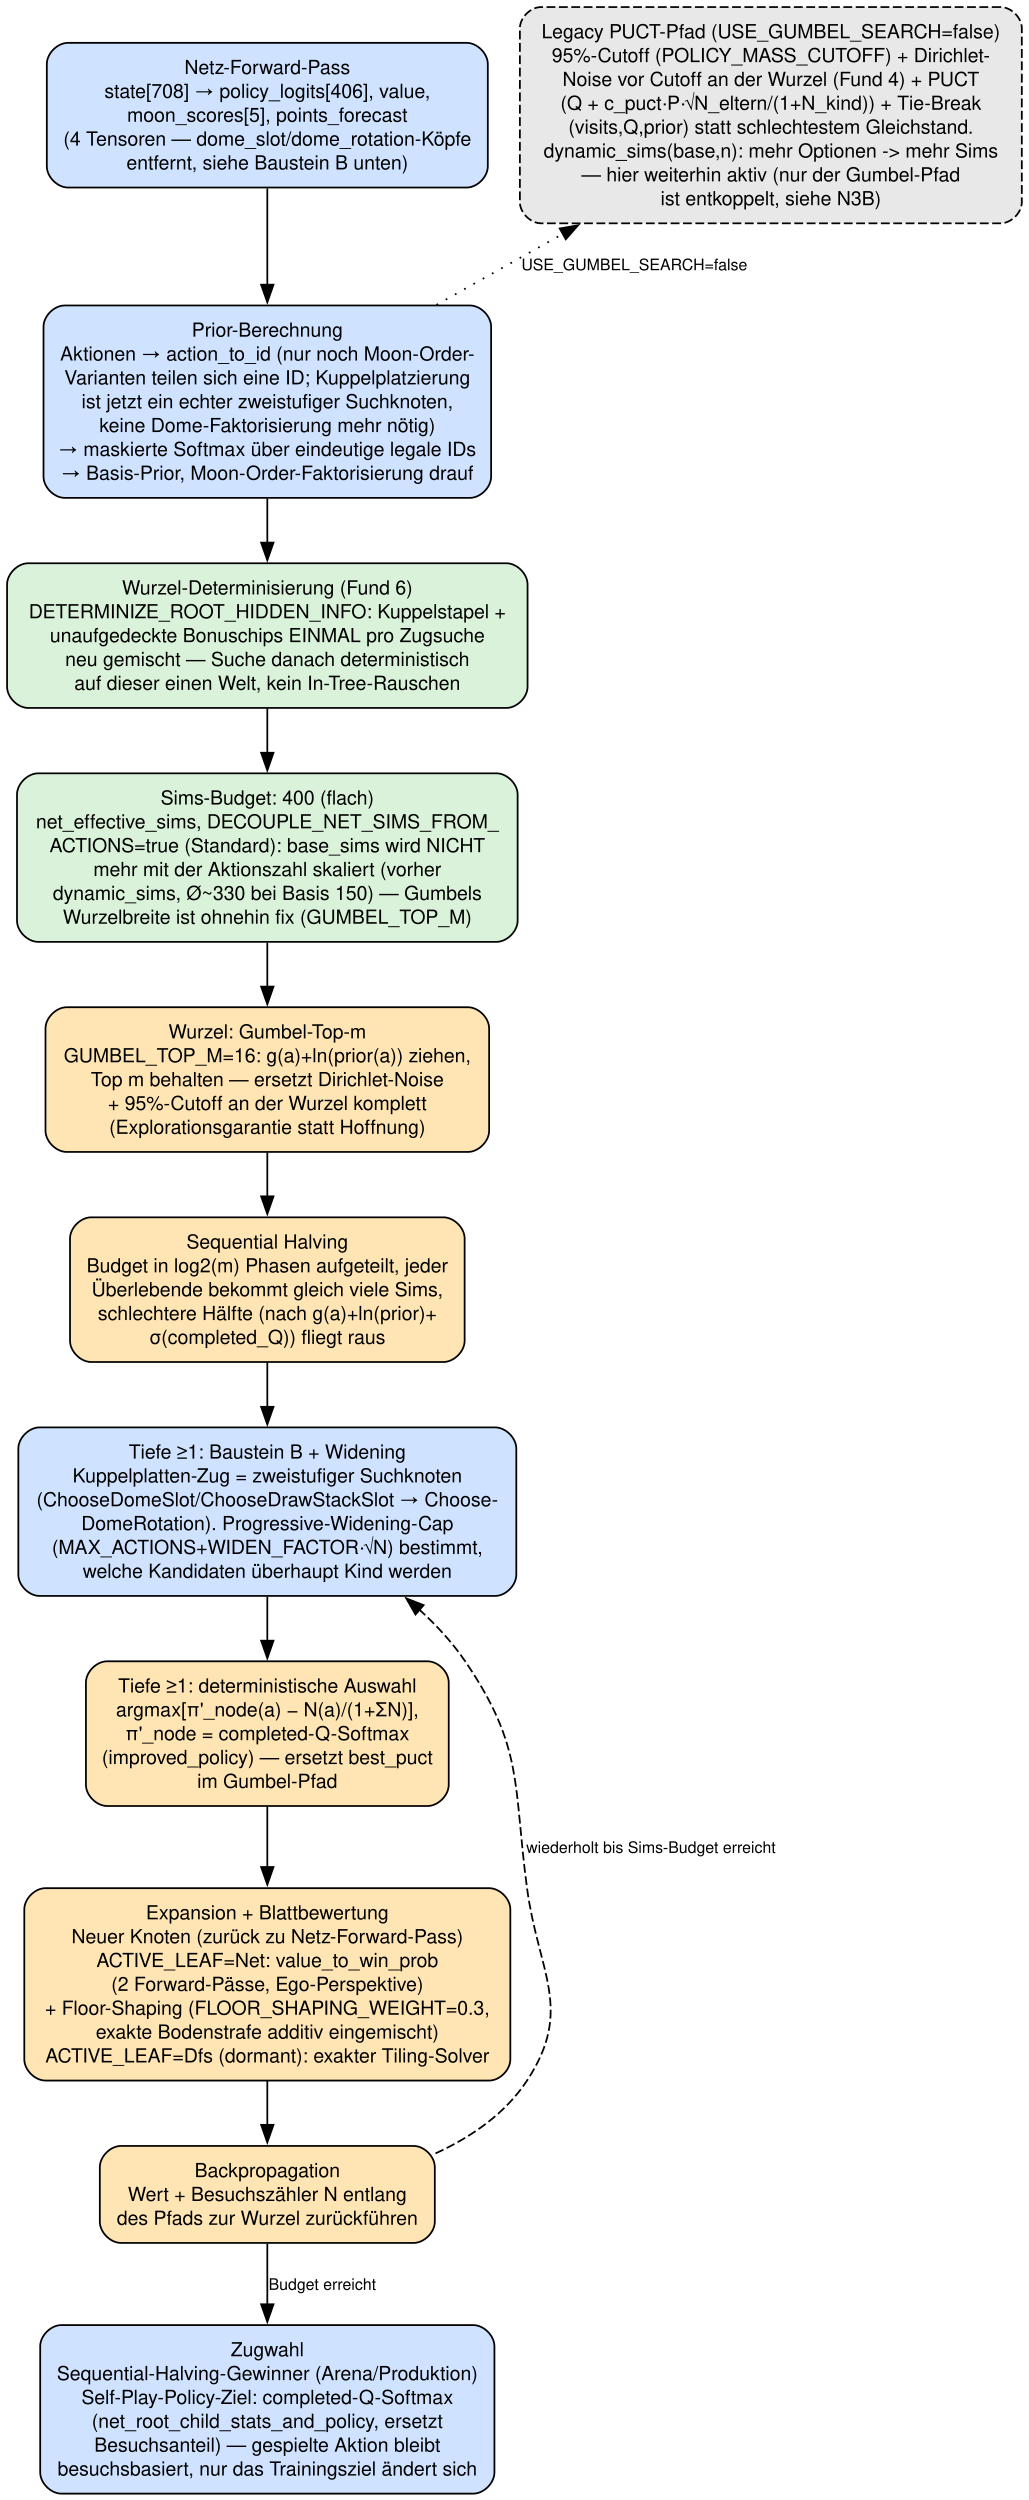
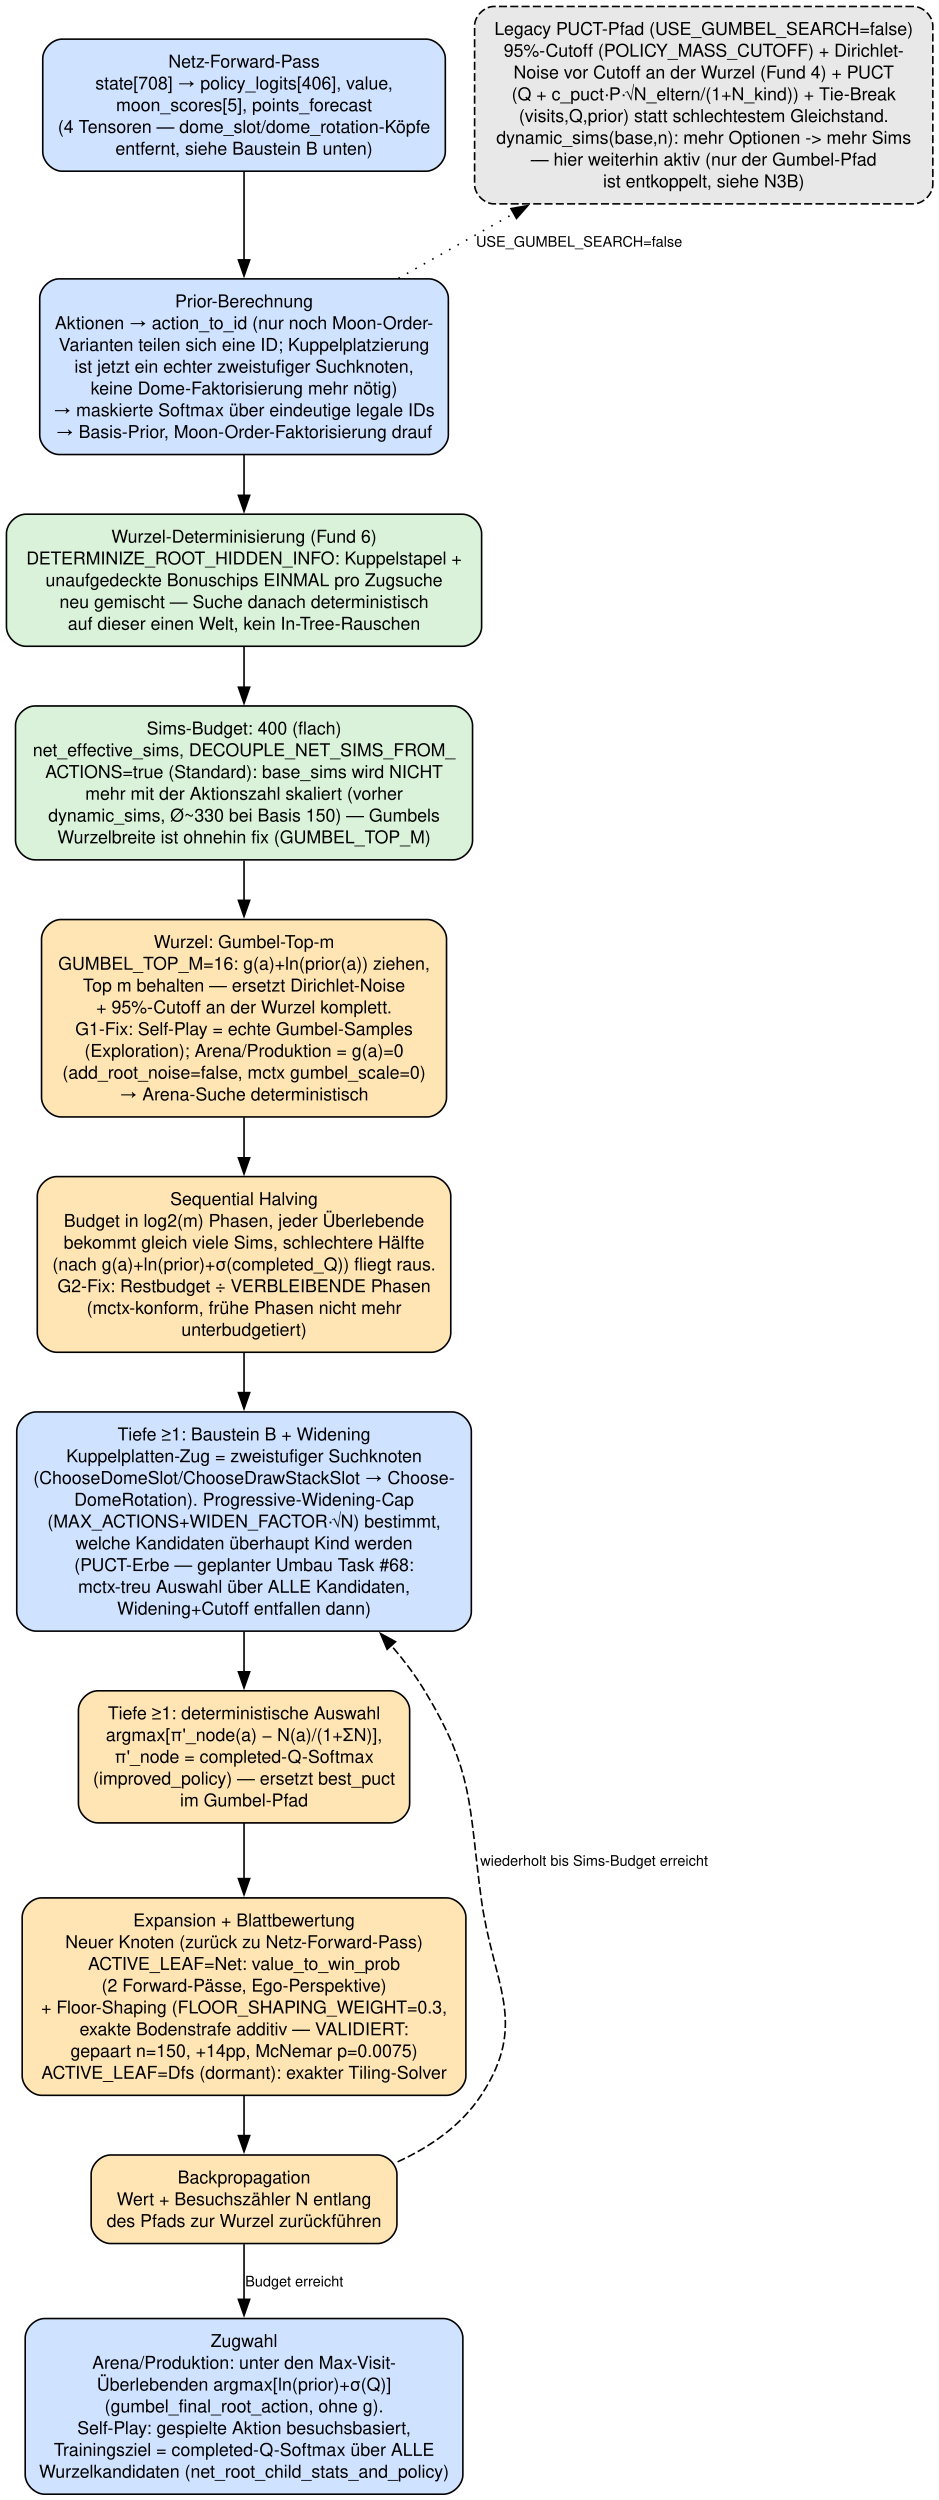
- <svg xmlns="http://www.w3.org/2000/svg" width="582pt" height="1415pt" viewBox="0.00 0.00 582.00 1415.00">
-   <g id="graph0" class="graph" transform="scale(1 1) rotate(0) translate(4 1411.4)">
-     <polygon fill="white" stroke="none" points="-4,4 -4,-1411.4 578.35,-1411.4 578.35,4 -4,4" />
+ <svg xmlns="http://www.w3.org/2000/svg" width="582pt" height="1550pt" viewBox="0.00 0.00 582.00 1550.00">
+   <g id="graph0" class="graph" transform="scale(1 1) rotate(0) translate(4 1546.4)">
+     <polygon fill="white" stroke="none" points="-4,4 -4,-1546.4 578.35,-1546.4 578.35,4 -4,4" />
    <g id="node1" class="node">
-       <path fill="#cfe2ff" stroke="black" d="M260.1,-1387.15C260.1,-1387.15 34.5,-1387.15 34.5,-1387.15 28.5,-1387.15 22.5,-1381.15 22.5,-1375.15 22.5,-1375.15 22.5,-1317.25 22.5,-1317.25 22.5,-1311.25 28.5,-1305.25 34.5,-1305.25 34.5,-1305.25 260.1,-1305.25 260.1,-1305.25 266.1,-1305.25 272.1,-1311.25 272.1,-1317.25 272.1,-1317.25 272.1,-1375.15 272.1,-1375.15 272.1,-1381.15 266.1,-1387.15 260.1,-1387.15" />
-       <text xml:space="preserve" text-anchor="middle" x="147.3" y="-1369.5" font-family="Helvetica,sans-Serif" font-size="11.00">Netz-Forward-Pass</text>
-       <text xml:space="preserve" text-anchor="middle" x="147.3" y="-1356" font-family="Helvetica,sans-Serif" font-size="11.00">state[708] → policy_logits[406], value,</text>
-       <text xml:space="preserve" text-anchor="middle" x="147.3" y="-1342.5" font-family="Helvetica,sans-Serif" font-size="11.00">moon_scores[5], points_forecast</text>
-       <text xml:space="preserve" text-anchor="middle" x="147.3" y="-1329" font-family="Helvetica,sans-Serif" font-size="11.00">(4 Tensoren — dome_slot/dome_rotation-Köpfe</text>
-       <text xml:space="preserve" text-anchor="middle" x="147.3" y="-1315.5" font-family="Helvetica,sans-Serif" font-size="11.00">entfernt, siehe Baustein B unten)</text>
+       <path fill="#cfe2ff" stroke="black" d="M260.1,-1522.15C260.1,-1522.15 34.5,-1522.15 34.5,-1522.15 28.5,-1522.15 22.5,-1516.15 22.5,-1510.15 22.5,-1510.15 22.5,-1452.25 22.5,-1452.25 22.5,-1446.25 28.5,-1440.25 34.5,-1440.25 34.5,-1440.25 260.1,-1440.25 260.1,-1440.25 266.1,-1440.25 272.1,-1446.25 272.1,-1452.25 272.1,-1452.25 272.1,-1510.15 272.1,-1510.15 272.1,-1516.15 266.1,-1522.15 260.1,-1522.15" />
+       <text xml:space="preserve" text-anchor="middle" x="147.3" y="-1504.5" font-family="Helvetica,sans-Serif" font-size="11.00">Netz-Forward-Pass</text>
+       <text xml:space="preserve" text-anchor="middle" x="147.3" y="-1491" font-family="Helvetica,sans-Serif" font-size="11.00">state[708] → policy_logits[406], value,</text>
+       <text xml:space="preserve" text-anchor="middle" x="147.3" y="-1477.5" font-family="Helvetica,sans-Serif" font-size="11.00">moon_scores[5], points_forecast</text>
+       <text xml:space="preserve" text-anchor="middle" x="147.3" y="-1464" font-family="Helvetica,sans-Serif" font-size="11.00">(4 Tensoren — dome_slot/dome_rotation-Köpfe</text>
+       <text xml:space="preserve" text-anchor="middle" x="147.3" y="-1450.5" font-family="Helvetica,sans-Serif" font-size="11.00">entfernt, siehe Baustein B unten)</text>
    </g>
    <g id="node2" class="node">
-       <path fill="#cfe2ff" stroke="black" d="M261.98,-1238.5C261.98,-1238.5 32.62,-1238.5 32.62,-1238.5 26.62,-1238.5 20.63,-1232.5 20.63,-1226.5 20.63,-1226.5 20.63,-1141.6 20.63,-1141.6 20.63,-1135.6 26.63,-1129.6 32.63,-1129.6 32.63,-1129.6 261.98,-1129.6 261.98,-1129.6 267.98,-1129.6 273.98,-1135.6 273.98,-1141.6 273.98,-1141.6 273.98,-1226.5 273.98,-1226.5 273.98,-1232.5 267.98,-1238.5 261.98,-1238.5" />
-       <text xml:space="preserve" text-anchor="middle" x="147.3" y="-1220.85" font-family="Helvetica,sans-Serif" font-size="11.00">Prior-Berechnung</text>
-       <text xml:space="preserve" text-anchor="middle" x="147.3" y="-1207.35" font-family="Helvetica,sans-Serif" font-size="11.00">Aktionen → action_to_id (nur noch Moon-Order-</text>
-       <text xml:space="preserve" text-anchor="middle" x="147.3" y="-1193.85" font-family="Helvetica,sans-Serif" font-size="11.00">Varianten teilen sich eine ID; Kuppelplatzierung</text>
-       <text xml:space="preserve" text-anchor="middle" x="147.3" y="-1180.35" font-family="Helvetica,sans-Serif" font-size="11.00">ist jetzt ein echter zweistufiger Suchknoten,</text>
-       <text xml:space="preserve" text-anchor="middle" x="147.3" y="-1166.85" font-family="Helvetica,sans-Serif" font-size="11.00">keine Dome-Faktorisierung mehr nötig)</text>
-       <text xml:space="preserve" text-anchor="middle" x="147.3" y="-1153.35" font-family="Helvetica,sans-Serif" font-size="11.00">→ maskierte Softmax über eindeutige legale IDs</text>
-       <text xml:space="preserve" text-anchor="middle" x="147.3" y="-1139.85" font-family="Helvetica,sans-Serif" font-size="11.00">→ Basis-Prior, Moon-Order-Faktorisierung drauf</text>
+       <path fill="#cfe2ff" stroke="black" d="M261.98,-1373.5C261.98,-1373.5 32.62,-1373.5 32.62,-1373.5 26.62,-1373.5 20.63,-1367.5 20.63,-1361.5 20.63,-1361.5 20.63,-1276.6 20.63,-1276.6 20.63,-1270.6 26.63,-1264.6 32.63,-1264.6 32.63,-1264.6 261.98,-1264.6 261.98,-1264.6 267.98,-1264.6 273.98,-1270.6 273.98,-1276.6 273.98,-1276.6 273.98,-1361.5 273.98,-1361.5 273.98,-1367.5 267.98,-1373.5 261.98,-1373.5" />
+       <text xml:space="preserve" text-anchor="middle" x="147.3" y="-1355.85" font-family="Helvetica,sans-Serif" font-size="11.00">Prior-Berechnung</text>
+       <text xml:space="preserve" text-anchor="middle" x="147.3" y="-1342.35" font-family="Helvetica,sans-Serif" font-size="11.00">Aktionen → action_to_id (nur noch Moon-Order-</text>
+       <text xml:space="preserve" text-anchor="middle" x="147.3" y="-1328.85" font-family="Helvetica,sans-Serif" font-size="11.00">Varianten teilen sich eine ID; Kuppelplatzierung</text>
+       <text xml:space="preserve" text-anchor="middle" x="147.3" y="-1315.35" font-family="Helvetica,sans-Serif" font-size="11.00">ist jetzt ein echter zweistufiger Suchknoten,</text>
+       <text xml:space="preserve" text-anchor="middle" x="147.3" y="-1301.85" font-family="Helvetica,sans-Serif" font-size="11.00">keine Dome-Faktorisierung mehr nötig)</text>
+       <text xml:space="preserve" text-anchor="middle" x="147.3" y="-1288.35" font-family="Helvetica,sans-Serif" font-size="11.00">→ maskierte Softmax über eindeutige legale IDs</text>
+       <text xml:space="preserve" text-anchor="middle" x="147.3" y="-1274.85" font-family="Helvetica,sans-Serif" font-size="11.00">→ Basis-Prior, Moon-Order-Faktorisierung drauf</text>
    </g>
    <g id="edge1" class="edge">
-       <path fill="none" stroke="black" d="M147.3,-1304.79C147.3,-1288.21 147.3,-1268.6 147.3,-1250.11" />
-       <polygon fill="black" stroke="black" points="150.8,-1250.28 147.3,-1240.28 143.8,-1250.28 150.8,-1250.28" />
+       <path fill="none" stroke="black" d="M147.3,-1439.79C147.3,-1423.21 147.3,-1403.6 147.3,-1385.11" />
+       <polygon fill="black" stroke="black" points="150.8,-1385.28 147.3,-1375.28 143.8,-1385.28 150.8,-1385.28" />
    </g>
    <g id="node3" class="node">
-       <path fill="#d9f2d9" stroke="black" d="M282.6,-1092.6C282.6,-1092.6 12,-1092.6 12,-1092.6 6,-1092.6 0,-1086.6 0,-1080.6 0,-1080.6 0,-1022.7 0,-1022.7 0,-1016.7 6,-1010.7 12,-1010.7 12,-1010.7 282.6,-1010.7 282.6,-1010.7 288.6,-1010.7 294.6,-1016.7 294.6,-1022.7 294.6,-1022.7 294.6,-1080.6 294.6,-1080.6 294.6,-1086.6 288.6,-1092.6 282.6,-1092.6" />
-       <text xml:space="preserve" text-anchor="middle" x="147.3" y="-1074.95" font-family="Helvetica,sans-Serif" font-size="11.00">Wurzel-Determinisierung (Fund 6)</text>
-       <text xml:space="preserve" text-anchor="middle" x="147.3" y="-1061.45" font-family="Helvetica,sans-Serif" font-size="11.00">DETERMINIZE_ROOT_HIDDEN_INFO: Kuppelstapel +</text>
-       <text xml:space="preserve" text-anchor="middle" x="147.3" y="-1047.95" font-family="Helvetica,sans-Serif" font-size="11.00">unaufgedeckte Bonuschips EINMAL pro Zugsuche</text>
-       <text xml:space="preserve" text-anchor="middle" x="147.3" y="-1034.45" font-family="Helvetica,sans-Serif" font-size="11.00">neu gemischt — Suche danach deterministisch</text>
-       <text xml:space="preserve" text-anchor="middle" x="147.3" y="-1020.95" font-family="Helvetica,sans-Serif" font-size="11.00">auf dieser einen Welt, kein In-Tree-Rauschen</text>
+       <path fill="#d9f2d9" stroke="black" d="M282.6,-1227.6C282.6,-1227.6 12,-1227.6 12,-1227.6 6,-1227.6 0,-1221.6 0,-1215.6 0,-1215.6 0,-1157.7 0,-1157.7 0,-1151.7 6,-1145.7 12,-1145.7 12,-1145.7 282.6,-1145.7 282.6,-1145.7 288.6,-1145.7 294.6,-1151.7 294.6,-1157.7 294.6,-1157.7 294.6,-1215.6 294.6,-1215.6 294.6,-1221.6 288.6,-1227.6 282.6,-1227.6" />
+       <text xml:space="preserve" text-anchor="middle" x="147.3" y="-1209.95" font-family="Helvetica,sans-Serif" font-size="11.00">Wurzel-Determinisierung (Fund 6)</text>
+       <text xml:space="preserve" text-anchor="middle" x="147.3" y="-1196.45" font-family="Helvetica,sans-Serif" font-size="11.00">DETERMINIZE_ROOT_HIDDEN_INFO: Kuppelstapel +</text>
+       <text xml:space="preserve" text-anchor="middle" x="147.3" y="-1182.95" font-family="Helvetica,sans-Serif" font-size="11.00">unaufgedeckte Bonuschips EINMAL pro Zugsuche</text>
+       <text xml:space="preserve" text-anchor="middle" x="147.3" y="-1169.45" font-family="Helvetica,sans-Serif" font-size="11.00">neu gemischt — Suche danach deterministisch</text>
+       <text xml:space="preserve" text-anchor="middle" x="147.3" y="-1155.95" font-family="Helvetica,sans-Serif" font-size="11.00">auf dieser einen Welt, kein In-Tree-Rauschen</text>
    </g>
    <g id="edge2" class="edge">
-       <path fill="none" stroke="black" d="M147.3,-1129.26C147.3,-1120.96 147.3,-1112.41 147.3,-1104.16" />
-       <polygon fill="black" stroke="black" points="150.8,-1104.28 147.3,-1094.28 143.8,-1104.28 150.8,-1104.28" />
+       <path fill="none" stroke="black" d="M147.3,-1264.26C147.3,-1255.96 147.3,-1247.41 147.3,-1239.16" />
+       <polygon fill="black" stroke="black" points="150.8,-1239.28 147.3,-1229.28 143.8,-1239.28 150.8,-1239.28" />
    </g>
    <g id="node12" class="node">
-       <path fill="#e8e8e8" stroke="black" stroke-dasharray="5,2" d="M562.35,-1407.4C562.35,-1407.4 302.25,-1407.4 302.25,-1407.4 296.25,-1407.4 290.25,-1401.4 290.25,-1395.4 290.25,-1395.4 290.25,-1297 290.25,-1297 290.25,-1291 296.25,-1285 302.25,-1285 302.25,-1285 562.35,-1285 562.35,-1285 568.35,-1285 574.35,-1291 574.35,-1297 574.35,-1297 574.35,-1395.4 574.35,-1395.4 574.35,-1401.4 568.35,-1407.4 562.35,-1407.4" />
-       <text xml:space="preserve" text-anchor="middle" x="432.3" y="-1389.75" font-family="Helvetica,sans-Serif" font-size="11.00">Legacy PUCT-Pfad (USE_GUMBEL_SEARCH=false)</text>
-       <text xml:space="preserve" text-anchor="middle" x="432.3" y="-1376.25" font-family="Helvetica,sans-Serif" font-size="11.00">95%-Cutoff (POLICY_MASS_CUTOFF) + Dirichlet-</text>
-       <text xml:space="preserve" text-anchor="middle" x="432.3" y="-1362.75" font-family="Helvetica,sans-Serif" font-size="11.00">Noise vor Cutoff an der Wurzel (Fund 4) + PUCT</text>
-       <text xml:space="preserve" text-anchor="middle" x="432.3" y="-1349.25" font-family="Helvetica,sans-Serif" font-size="11.00">(Q + c_puct·P·√N_eltern/(1+N_kind)) + Tie-Break</text>
-       <text xml:space="preserve" text-anchor="middle" x="432.3" y="-1335.75" font-family="Helvetica,sans-Serif" font-size="11.00">(visits,Q,prior) statt schlechtestem Gleichstand.</text>
-       <text xml:space="preserve" text-anchor="middle" x="432.3" y="-1322.25" font-family="Helvetica,sans-Serif" font-size="11.00">dynamic_sims(base,n): mehr Optionen -&gt; mehr Sims</text>
-       <text xml:space="preserve" text-anchor="middle" x="432.3" y="-1308.75" font-family="Helvetica,sans-Serif" font-size="11.00">— hier weiterhin aktiv (nur der Gumbel-Pfad</text>
-       <text xml:space="preserve" text-anchor="middle" x="432.3" y="-1295.25" font-family="Helvetica,sans-Serif" font-size="11.00">ist entkoppelt, siehe N3B)</text>
+       <path fill="#e8e8e8" stroke="black" stroke-dasharray="5,2" d="M562.35,-1542.4C562.35,-1542.4 302.25,-1542.4 302.25,-1542.4 296.25,-1542.4 290.25,-1536.4 290.25,-1530.4 290.25,-1530.4 290.25,-1432 290.25,-1432 290.25,-1426 296.25,-1420 302.25,-1420 302.25,-1420 562.35,-1420 562.35,-1420 568.35,-1420 574.35,-1426 574.35,-1432 574.35,-1432 574.35,-1530.4 574.35,-1530.4 574.35,-1536.4 568.35,-1542.4 562.35,-1542.4" />
+       <text xml:space="preserve" text-anchor="middle" x="432.3" y="-1524.75" font-family="Helvetica,sans-Serif" font-size="11.00">Legacy PUCT-Pfad (USE_GUMBEL_SEARCH=false)</text>
+       <text xml:space="preserve" text-anchor="middle" x="432.3" y="-1511.25" font-family="Helvetica,sans-Serif" font-size="11.00">95%-Cutoff (POLICY_MASS_CUTOFF) + Dirichlet-</text>
+       <text xml:space="preserve" text-anchor="middle" x="432.3" y="-1497.75" font-family="Helvetica,sans-Serif" font-size="11.00">Noise vor Cutoff an der Wurzel (Fund 4) + PUCT</text>
+       <text xml:space="preserve" text-anchor="middle" x="432.3" y="-1484.25" font-family="Helvetica,sans-Serif" font-size="11.00">(Q + c_puct·P·√N_eltern/(1+N_kind)) + Tie-Break</text>
+       <text xml:space="preserve" text-anchor="middle" x="432.3" y="-1470.75" font-family="Helvetica,sans-Serif" font-size="11.00">(visits,Q,prior) statt schlechtestem Gleichstand.</text>
+       <text xml:space="preserve" text-anchor="middle" x="432.3" y="-1457.25" font-family="Helvetica,sans-Serif" font-size="11.00">dynamic_sims(base,n): mehr Optionen -&gt; mehr Sims</text>
+       <text xml:space="preserve" text-anchor="middle" x="432.3" y="-1443.75" font-family="Helvetica,sans-Serif" font-size="11.00">— hier weiterhin aktiv (nur der Gumbel-Pfad</text>
+       <text xml:space="preserve" text-anchor="middle" x="432.3" y="-1430.25" font-family="Helvetica,sans-Serif" font-size="11.00">ist entkoppelt, siehe N3B)</text>
    </g>
    <g id="edge12" class="edge">
-       <path fill="none" stroke="black" stroke-dasharray="1,5" d="M243.04,-1238.85C266.04,-1251.78 290.88,-1265.73 314.75,-1279.14" />
-       <polygon fill="black" stroke="black" points="312.8,-1282.07 323.23,-1283.91 316.23,-1275.96 312.8,-1282.07" />
-       <text xml:space="preserve" text-anchor="middle" x="355.05" y="-1258.45" font-family="Helvetica,sans-Serif" font-size="9.00">USE_GUMBEL_SEARCH=false</text>
+       <path fill="none" stroke="black" stroke-dasharray="1,5" d="M243.04,-1373.85C266.04,-1386.78 290.88,-1400.73 314.75,-1414.14" />
+       <polygon fill="black" stroke="black" points="312.8,-1417.07 323.23,-1418.91 316.23,-1410.96 312.8,-1417.07" />
+       <text xml:space="preserve" text-anchor="middle" x="355.05" y="-1393.45" font-family="Helvetica,sans-Serif" font-size="9.00">USE_GUMBEL_SEARCH=false</text>
    </g>
    <g id="node4" class="node">
-       <path fill="#d9f2d9" stroke="black" d="M276.98,-973.7C276.98,-973.7 17.62,-973.7 17.62,-973.7 11.62,-973.7 5.62,-967.7 5.62,-961.7 5.62,-961.7 5.62,-890.3 5.62,-890.3 5.62,-884.3 11.62,-878.3 17.62,-878.3 17.62,-878.3 276.98,-878.3 276.98,-878.3 282.98,-878.3 288.98,-884.3 288.98,-890.3 288.98,-890.3 288.98,-961.7 288.98,-961.7 288.98,-967.7 282.98,-973.7 276.98,-973.7" />
-       <text xml:space="preserve" text-anchor="middle" x="147.3" y="-956.05" font-family="Helvetica,sans-Serif" font-size="11.00">Sims-Budget: 400 (flach)</text>
-       <text xml:space="preserve" text-anchor="middle" x="147.3" y="-942.55" font-family="Helvetica,sans-Serif" font-size="11.00">net_effective_sims, DECOUPLE_NET_SIMS_FROM_</text>
-       <text xml:space="preserve" text-anchor="middle" x="147.3" y="-929.05" font-family="Helvetica,sans-Serif" font-size="11.00">ACTIONS=true (Standard): base_sims wird NICHT</text>
-       <text xml:space="preserve" text-anchor="middle" x="147.3" y="-915.55" font-family="Helvetica,sans-Serif" font-size="11.00">mehr mit der Aktionszahl skaliert (vorher</text>
-       <text xml:space="preserve" text-anchor="middle" x="147.3" y="-902.05" font-family="Helvetica,sans-Serif" font-size="11.00">dynamic_sims, Ø~330 bei Basis 150) — Gumbels</text>
-       <text xml:space="preserve" text-anchor="middle" x="147.3" y="-888.55" font-family="Helvetica,sans-Serif" font-size="11.00">Wurzelbreite ist ohnehin fix (GUMBEL_TOP_M)</text>
+       <path fill="#d9f2d9" stroke="black" d="M276.98,-1108.7C276.98,-1108.7 17.62,-1108.7 17.62,-1108.7 11.62,-1108.7 5.62,-1102.7 5.62,-1096.7 5.62,-1096.7 5.62,-1025.3 5.62,-1025.3 5.62,-1019.3 11.62,-1013.3 17.62,-1013.3 17.62,-1013.3 276.98,-1013.3 276.98,-1013.3 282.98,-1013.3 288.98,-1019.3 288.98,-1025.3 288.98,-1025.3 288.98,-1096.7 288.98,-1096.7 288.98,-1102.7 282.98,-1108.7 276.98,-1108.7" />
+       <text xml:space="preserve" text-anchor="middle" x="147.3" y="-1091.05" font-family="Helvetica,sans-Serif" font-size="11.00">Sims-Budget: 400 (flach)</text>
+       <text xml:space="preserve" text-anchor="middle" x="147.3" y="-1077.55" font-family="Helvetica,sans-Serif" font-size="11.00">net_effective_sims, DECOUPLE_NET_SIMS_FROM_</text>
+       <text xml:space="preserve" text-anchor="middle" x="147.3" y="-1064.05" font-family="Helvetica,sans-Serif" font-size="11.00">ACTIONS=true (Standard): base_sims wird NICHT</text>
+       <text xml:space="preserve" text-anchor="middle" x="147.3" y="-1050.55" font-family="Helvetica,sans-Serif" font-size="11.00">mehr mit der Aktionszahl skaliert (vorher</text>
+       <text xml:space="preserve" text-anchor="middle" x="147.3" y="-1037.05" font-family="Helvetica,sans-Serif" font-size="11.00">dynamic_sims, Ø~330 bei Basis 150) — Gumbels</text>
+       <text xml:space="preserve" text-anchor="middle" x="147.3" y="-1023.55" font-family="Helvetica,sans-Serif" font-size="11.00">Wurzelbreite ist ohnehin fix (GUMBEL_TOP_M)</text>
    </g>
    <g id="edge3" class="edge">
-       <path fill="none" stroke="black" d="M147.3,-1010.5C147.3,-1002.46 147.3,-993.85 147.3,-985.33" />
-       <polygon fill="black" stroke="black" points="150.8,-985.34 147.3,-975.34 143.8,-985.34 150.8,-985.34" />
+       <path fill="none" stroke="black" d="M147.3,-1145.5C147.3,-1137.46 147.3,-1128.85 147.3,-1120.33" />
+       <polygon fill="black" stroke="black" points="150.8,-1120.34 147.3,-1110.34 143.8,-1120.34 150.8,-1120.34" />
    </g>
    <g id="node5" class="node">
-       <path fill="#ffe5b4" stroke="black" d="M260.85,-841.3C260.85,-841.3 33.75,-841.3 33.75,-841.3 27.75,-841.3 21.75,-835.3 21.75,-829.3 21.75,-829.3 21.75,-771.4 21.75,-771.4 21.75,-765.4 27.75,-759.4 33.75,-759.4 33.75,-759.4 260.85,-759.4 260.85,-759.4 266.85,-759.4 272.85,-765.4 272.85,-771.4 272.85,-771.4 272.85,-829.3 272.85,-829.3 272.85,-835.3 266.85,-841.3 260.85,-841.3" />
-       <text xml:space="preserve" text-anchor="middle" x="147.3" y="-823.65" font-family="Helvetica,sans-Serif" font-size="11.00">Wurzel: Gumbel-Top-m</text>
-       <text xml:space="preserve" text-anchor="middle" x="147.3" y="-810.15" font-family="Helvetica,sans-Serif" font-size="11.00">GUMBEL_TOP_M=16: g(a)+ln(prior(a)) ziehen,</text>
-       <text xml:space="preserve" text-anchor="middle" x="147.3" y="-796.65" font-family="Helvetica,sans-Serif" font-size="11.00">Top m behalten — ersetzt Dirichlet-Noise</text>
-       <text xml:space="preserve" text-anchor="middle" x="147.3" y="-783.15" font-family="Helvetica,sans-Serif" font-size="11.00">+ 95%-Cutoff an der Wurzel komplett</text>
-       <text xml:space="preserve" text-anchor="middle" x="147.3" y="-769.65" font-family="Helvetica,sans-Serif" font-size="11.00">(Explorationsgarantie statt Hoffnung)</text>
+       <path fill="#ffe5b4" stroke="black" d="M260.85,-976.3C260.85,-976.3 33.75,-976.3 33.75,-976.3 27.75,-976.3 21.75,-970.3 21.75,-964.3 21.75,-964.3 21.75,-865.9 21.75,-865.9 21.75,-859.9 27.75,-853.9 33.75,-853.9 33.75,-853.9 260.85,-853.9 260.85,-853.9 266.85,-853.9 272.85,-859.9 272.85,-865.9 272.85,-865.9 272.85,-964.3 272.85,-964.3 272.85,-970.3 266.85,-976.3 260.85,-976.3" />
+       <text xml:space="preserve" text-anchor="middle" x="147.3" y="-958.65" font-family="Helvetica,sans-Serif" font-size="11.00">Wurzel: Gumbel-Top-m</text>
+       <text xml:space="preserve" text-anchor="middle" x="147.3" y="-945.15" font-family="Helvetica,sans-Serif" font-size="11.00">GUMBEL_TOP_M=16: g(a)+ln(prior(a)) ziehen,</text>
+       <text xml:space="preserve" text-anchor="middle" x="147.3" y="-931.65" font-family="Helvetica,sans-Serif" font-size="11.00">Top m behalten — ersetzt Dirichlet-Noise</text>
+       <text xml:space="preserve" text-anchor="middle" x="147.3" y="-918.15" font-family="Helvetica,sans-Serif" font-size="11.00">+ 95%-Cutoff an der Wurzel komplett.</text>
+       <text xml:space="preserve" text-anchor="middle" x="147.3" y="-904.65" font-family="Helvetica,sans-Serif" font-size="11.00">G1-Fix: Self-Play = echte Gumbel-Samples</text>
+       <text xml:space="preserve" text-anchor="middle" x="147.3" y="-891.15" font-family="Helvetica,sans-Serif" font-size="11.00">(Exploration); Arena/Produktion = g(a)=0</text>
+       <text xml:space="preserve" text-anchor="middle" x="147.3" y="-877.65" font-family="Helvetica,sans-Serif" font-size="11.00">(add_root_noise=false, mctx gumbel_scale=0)</text>
+       <text xml:space="preserve" text-anchor="middle" x="147.3" y="-864.15" font-family="Helvetica,sans-Serif" font-size="11.00">→ Arena-Suche deterministisch</text>
    </g>
    <g id="edge4" class="edge">
-       <path fill="none" stroke="black" d="M147.3,-877.9C147.3,-869.74 147.3,-861.21 147.3,-852.93" />
-       <polygon fill="black" stroke="black" points="150.8,-852.98 147.3,-842.98 143.8,-852.98 150.8,-852.98" />
+       <path fill="none" stroke="black" d="M147.3,-1012.88C147.3,-1004.94 147.3,-996.53 147.3,-988.12" />
+       <polygon fill="black" stroke="black" points="150.8,-988.21 147.3,-978.21 143.8,-988.21 150.8,-988.21" />
    </g>
    <g id="node6" class="node">
-       <path fill="#ffe5b4" stroke="black" d="M246.98,-722.4C246.98,-722.4 47.62,-722.4 47.62,-722.4 41.62,-722.4 35.63,-716.4 35.63,-710.4 35.63,-710.4 35.63,-652.5 35.63,-652.5 35.63,-646.5 41.63,-640.5 47.63,-640.5 47.63,-640.5 246.98,-640.5 246.98,-640.5 252.98,-640.5 258.98,-646.5 258.98,-652.5 258.98,-652.5 258.98,-710.4 258.98,-710.4 258.98,-716.4 252.98,-722.4 246.98,-722.4" />
-       <text xml:space="preserve" text-anchor="middle" x="147.3" y="-704.75" font-family="Helvetica,sans-Serif" font-size="11.00">Sequential Halving</text>
-       <text xml:space="preserve" text-anchor="middle" x="147.3" y="-691.25" font-family="Helvetica,sans-Serif" font-size="11.00">Budget in log2(m) Phasen aufgeteilt, jeder</text>
-       <text xml:space="preserve" text-anchor="middle" x="147.3" y="-677.75" font-family="Helvetica,sans-Serif" font-size="11.00">Überlebende bekommt gleich viele Sims,</text>
-       <text xml:space="preserve" text-anchor="middle" x="147.3" y="-664.25" font-family="Helvetica,sans-Serif" font-size="11.00">schlechtere Hälfte (nach g(a)+ln(prior)+</text>
-       <text xml:space="preserve" text-anchor="middle" x="147.3" y="-650.75" font-family="Helvetica,sans-Serif" font-size="11.00">σ(completed_Q)) fliegt raus</text>
+       <path fill="#ffe5b4" stroke="black" d="M263.48,-816.9C263.48,-816.9 31.12,-816.9 31.12,-816.9 25.12,-816.9 19.12,-810.9 19.12,-804.9 19.12,-804.9 19.12,-720 19.12,-720 19.12,-714 25.12,-708 31.12,-708 31.12,-708 263.48,-708 263.48,-708 269.48,-708 275.48,-714 275.48,-720 275.48,-720 275.48,-804.9 275.48,-804.9 275.48,-810.9 269.48,-816.9 263.48,-816.9" />
+       <text xml:space="preserve" text-anchor="middle" x="147.3" y="-799.25" font-family="Helvetica,sans-Serif" font-size="11.00">Sequential Halving</text>
+       <text xml:space="preserve" text-anchor="middle" x="147.3" y="-785.75" font-family="Helvetica,sans-Serif" font-size="11.00">Budget in log2(m) Phasen, jeder Überlebende</text>
+       <text xml:space="preserve" text-anchor="middle" x="147.3" y="-772.25" font-family="Helvetica,sans-Serif" font-size="11.00">bekommt gleich viele Sims, schlechtere Hälfte</text>
+       <text xml:space="preserve" text-anchor="middle" x="147.3" y="-758.75" font-family="Helvetica,sans-Serif" font-size="11.00">(nach g(a)+ln(prior)+σ(completed_Q)) fliegt raus.</text>
+       <text xml:space="preserve" text-anchor="middle" x="147.3" y="-745.25" font-family="Helvetica,sans-Serif" font-size="11.00">G2-Fix: Restbudget ÷ VERBLEIBENDE Phasen</text>
+       <text xml:space="preserve" text-anchor="middle" x="147.3" y="-731.75" font-family="Helvetica,sans-Serif" font-size="11.00">(mctx-konform, frühe Phasen nicht mehr</text>
+       <text xml:space="preserve" text-anchor="middle" x="147.3" y="-718.25" font-family="Helvetica,sans-Serif" font-size="11.00">unterbudgetiert)</text>
    </g>
    <g id="edge5" class="edge">
-       <path fill="none" stroke="black" d="M147.3,-759.12C147.3,-751.04 147.3,-742.44 147.3,-734.03" />
-       <polygon fill="black" stroke="black" points="150.8,-734.27 147.3,-724.27 143.8,-734.27 150.8,-734.27" />
+       <path fill="none" stroke="black" d="M147.3,-853.69C147.3,-845.36 147.3,-836.78 147.3,-828.37" />
+       <polygon fill="black" stroke="black" points="150.8,-828.57 147.3,-818.57 143.8,-828.57 150.8,-828.57" />
    </g>
    <g id="node7" class="node">
-       <path fill="#cfe2ff" stroke="black" d="M276.23,-603.5C276.23,-603.5 18.38,-603.5 18.38,-603.5 12.38,-603.5 6.38,-597.5 6.38,-591.5 6.38,-591.5 6.38,-520.1 6.38,-520.1 6.38,-514.1 12.38,-508.1 18.38,-508.1 18.38,-508.1 276.23,-508.1 276.23,-508.1 282.23,-508.1 288.23,-514.1 288.23,-520.1 288.23,-520.1 288.23,-591.5 288.23,-591.5 288.23,-597.5 282.23,-603.5 276.23,-603.5" />
-       <text xml:space="preserve" text-anchor="middle" x="147.3" y="-585.85" font-family="Helvetica,sans-Serif" font-size="11.00">Tiefe ≥1: Baustein B + Widening</text>
-       <text xml:space="preserve" text-anchor="middle" x="147.3" y="-572.35" font-family="Helvetica,sans-Serif" font-size="11.00">Kuppelplatten-Zug = zweistufiger Suchknoten</text>
-       <text xml:space="preserve" text-anchor="middle" x="147.3" y="-558.85" font-family="Helvetica,sans-Serif" font-size="11.00">(ChooseDomeSlot/ChooseDrawStackSlot → Choose-</text>
-       <text xml:space="preserve" text-anchor="middle" x="147.3" y="-545.35" font-family="Helvetica,sans-Serif" font-size="11.00">DomeRotation). Progressive-Widening-Cap</text>
-       <text xml:space="preserve" text-anchor="middle" x="147.3" y="-531.85" font-family="Helvetica,sans-Serif" font-size="11.00">(MAX_ACTIONS+WIDEN_FACTOR·√N) bestimmt,</text>
-       <text xml:space="preserve" text-anchor="middle" x="147.3" y="-518.35" font-family="Helvetica,sans-Serif" font-size="11.00">welche Kandidaten überhaupt Kind werden</text>
+       <path fill="#cfe2ff" stroke="black" d="M276.23,-671C276.23,-671 18.38,-671 18.38,-671 12.38,-671 6.38,-665 6.38,-659 6.38,-659 6.38,-547.1 6.38,-547.1 6.38,-541.1 12.38,-535.1 18.38,-535.1 18.38,-535.1 276.23,-535.1 276.23,-535.1 282.23,-535.1 288.23,-541.1 288.23,-547.1 288.23,-547.1 288.23,-659 288.23,-659 288.23,-665 282.23,-671 276.23,-671" />
+       <text xml:space="preserve" text-anchor="middle" x="147.3" y="-653.35" font-family="Helvetica,sans-Serif" font-size="11.00">Tiefe ≥1: Baustein B + Widening</text>
+       <text xml:space="preserve" text-anchor="middle" x="147.3" y="-639.85" font-family="Helvetica,sans-Serif" font-size="11.00">Kuppelplatten-Zug = zweistufiger Suchknoten</text>
+       <text xml:space="preserve" text-anchor="middle" x="147.3" y="-626.35" font-family="Helvetica,sans-Serif" font-size="11.00">(ChooseDomeSlot/ChooseDrawStackSlot → Choose-</text>
+       <text xml:space="preserve" text-anchor="middle" x="147.3" y="-612.85" font-family="Helvetica,sans-Serif" font-size="11.00">DomeRotation). Progressive-Widening-Cap</text>
+       <text xml:space="preserve" text-anchor="middle" x="147.3" y="-599.35" font-family="Helvetica,sans-Serif" font-size="11.00">(MAX_ACTIONS+WIDEN_FACTOR·√N) bestimmt,</text>
+       <text xml:space="preserve" text-anchor="middle" x="147.3" y="-585.85" font-family="Helvetica,sans-Serif" font-size="11.00">welche Kandidaten überhaupt Kind werden</text>
+       <text xml:space="preserve" text-anchor="middle" x="147.3" y="-572.35" font-family="Helvetica,sans-Serif" font-size="11.00">(PUCT-Erbe — geplanter Umbau Task #68:</text>
+       <text xml:space="preserve" text-anchor="middle" x="147.3" y="-558.85" font-family="Helvetica,sans-Serif" font-size="11.00">mctx-treu Auswahl über ALLE Kandidaten,</text>
+       <text xml:space="preserve" text-anchor="middle" x="147.3" y="-545.35" font-family="Helvetica,sans-Serif" font-size="11.00">Widening+Cutoff entfallen dann)</text>
    </g>
    <g id="edge6" class="edge">
-       <path fill="none" stroke="black" d="M147.3,-640.3C147.3,-632.26 147.3,-623.65 147.3,-615.13" />
-       <polygon fill="black" stroke="black" points="150.8,-615.14 147.3,-605.14 143.8,-615.14 150.8,-615.14" />
+       <path fill="none" stroke="black" d="M147.3,-707.72C147.3,-699.7 147.3,-691.29 147.3,-682.89" />
+       <polygon fill="black" stroke="black" points="150.8,-682.97 147.3,-672.97 143.8,-682.97 150.8,-682.97" />
    </g>
    <g id="node8" class="node">
-       <path fill="#ffe5b4" stroke="black" d="M237.98,-471.1C237.98,-471.1 56.62,-471.1 56.62,-471.1 50.62,-471.1 44.63,-465.1 44.63,-459.1 44.63,-459.1 44.63,-401.2 44.63,-401.2 44.63,-395.2 50.63,-389.2 56.63,-389.2 56.63,-389.2 237.98,-389.2 237.98,-389.2 243.98,-389.2 249.98,-395.2 249.98,-401.2 249.98,-401.2 249.98,-459.1 249.98,-459.1 249.98,-465.1 243.98,-471.1 237.98,-471.1" />
-       <text xml:space="preserve" text-anchor="middle" x="147.3" y="-453.45" font-family="Helvetica,sans-Serif" font-size="11.00">Tiefe ≥1: deterministische Auswahl</text>
-       <text xml:space="preserve" text-anchor="middle" x="147.3" y="-439.95" font-family="Helvetica,sans-Serif" font-size="11.00">argmax[π'_node(a) − N(a)/(1+ΣN)],</text>
-       <text xml:space="preserve" text-anchor="middle" x="147.3" y="-426.45" font-family="Helvetica,sans-Serif" font-size="11.00">π'_node = completed-Q-Softmax</text>
-       <text xml:space="preserve" text-anchor="middle" x="147.3" y="-412.95" font-family="Helvetica,sans-Serif" font-size="11.00">(improved_policy) — ersetzt best_puct</text>
-       <text xml:space="preserve" text-anchor="middle" x="147.3" y="-399.45" font-family="Helvetica,sans-Serif" font-size="11.00">im Gumbel-Pfad</text>
+       <path fill="#ffe5b4" stroke="black" d="M237.98,-498.1C237.98,-498.1 56.62,-498.1 56.62,-498.1 50.62,-498.1 44.63,-492.1 44.63,-486.1 44.63,-486.1 44.63,-428.2 44.63,-428.2 44.63,-422.2 50.63,-416.2 56.63,-416.2 56.63,-416.2 237.98,-416.2 237.98,-416.2 243.98,-416.2 249.98,-422.2 249.98,-428.2 249.98,-428.2 249.98,-486.1 249.98,-486.1 249.98,-492.1 243.98,-498.1 237.98,-498.1" />
+       <text xml:space="preserve" text-anchor="middle" x="147.3" y="-480.45" font-family="Helvetica,sans-Serif" font-size="11.00">Tiefe ≥1: deterministische Auswahl</text>
+       <text xml:space="preserve" text-anchor="middle" x="147.3" y="-466.95" font-family="Helvetica,sans-Serif" font-size="11.00">argmax[π'_node(a) − N(a)/(1+ΣN)],</text>
+       <text xml:space="preserve" text-anchor="middle" x="147.3" y="-453.45" font-family="Helvetica,sans-Serif" font-size="11.00">π'_node = completed-Q-Softmax</text>
+       <text xml:space="preserve" text-anchor="middle" x="147.3" y="-439.95" font-family="Helvetica,sans-Serif" font-size="11.00">(improved_policy) — ersetzt best_puct</text>
+       <text xml:space="preserve" text-anchor="middle" x="147.3" y="-426.45" font-family="Helvetica,sans-Serif" font-size="11.00">im Gumbel-Pfad</text>
    </g>
    <g id="edge7" class="edge">
-       <path fill="none" stroke="black" d="M147.3,-507.7C147.3,-499.54 147.3,-491.01 147.3,-482.73" />
-       <polygon fill="black" stroke="black" points="150.8,-482.78 147.3,-472.78 143.8,-482.78 150.8,-482.78" />
+       <path fill="none" stroke="black" d="M147.3,-534.73C147.3,-526.38 147.3,-517.94 147.3,-509.87" />
+       <polygon fill="black" stroke="black" points="150.8,-509.88 147.3,-499.88 143.8,-509.88 150.8,-509.88" />
    </g>
    <g id="node9" class="node">
-       <path fill="#ffe5b4" stroke="black" d="M272.85,-342.7C272.85,-342.7 21.75,-342.7 21.75,-342.7 15.75,-342.7 9.75,-336.7 9.75,-330.7 9.75,-330.7 9.75,-245.8 9.75,-245.8 9.75,-239.8 15.75,-233.8 21.75,-233.8 21.75,-233.8 272.85,-233.8 272.85,-233.8 278.85,-233.8 284.85,-239.8 284.85,-245.8 284.85,-245.8 284.85,-330.7 284.85,-330.7 284.85,-336.7 278.85,-342.7 272.85,-342.7" />
-       <text xml:space="preserve" text-anchor="middle" x="147.3" y="-325.05" font-family="Helvetica,sans-Serif" font-size="11.00">Expansion + Blattbewertung</text>
-       <text xml:space="preserve" text-anchor="middle" x="147.3" y="-311.55" font-family="Helvetica,sans-Serif" font-size="11.00">Neuer Knoten (zurück zu Netz-Forward-Pass)</text>
-       <text xml:space="preserve" text-anchor="middle" x="147.3" y="-298.05" font-family="Helvetica,sans-Serif" font-size="11.00">ACTIVE_LEAF=Net: value_to_win_prob</text>
-       <text xml:space="preserve" text-anchor="middle" x="147.3" y="-284.55" font-family="Helvetica,sans-Serif" font-size="11.00">(2 Forward-Pässe, Ego-Perspektive)</text>
-       <text xml:space="preserve" text-anchor="middle" x="147.3" y="-271.05" font-family="Helvetica,sans-Serif" font-size="11.00">+ Floor-Shaping (FLOOR_SHAPING_WEIGHT=0.3,</text>
-       <text xml:space="preserve" text-anchor="middle" x="147.3" y="-257.55" font-family="Helvetica,sans-Serif" font-size="11.00">exakte Bodenstrafe additiv eingemischt)</text>
-       <text xml:space="preserve" text-anchor="middle" x="147.3" y="-244.05" font-family="Helvetica,sans-Serif" font-size="11.00">ACTIVE_LEAF=Dfs (dormant): exakter Tiling-Solver</text>
+       <path fill="#ffe5b4" stroke="black" d="M272.85,-369.7C272.85,-369.7 21.75,-369.7 21.75,-369.7 15.75,-369.7 9.75,-363.7 9.75,-357.7 9.75,-357.7 9.75,-259.3 9.75,-259.3 9.75,-253.3 15.75,-247.3 21.75,-247.3 21.75,-247.3 272.85,-247.3 272.85,-247.3 278.85,-247.3 284.85,-253.3 284.85,-259.3 284.85,-259.3 284.85,-357.7 284.85,-357.7 284.85,-363.7 278.85,-369.7 272.85,-369.7" />
+       <text xml:space="preserve" text-anchor="middle" x="147.3" y="-352.05" font-family="Helvetica,sans-Serif" font-size="11.00">Expansion + Blattbewertung</text>
+       <text xml:space="preserve" text-anchor="middle" x="147.3" y="-338.55" font-family="Helvetica,sans-Serif" font-size="11.00">Neuer Knoten (zurück zu Netz-Forward-Pass)</text>
+       <text xml:space="preserve" text-anchor="middle" x="147.3" y="-325.05" font-family="Helvetica,sans-Serif" font-size="11.00">ACTIVE_LEAF=Net: value_to_win_prob</text>
+       <text xml:space="preserve" text-anchor="middle" x="147.3" y="-311.55" font-family="Helvetica,sans-Serif" font-size="11.00">(2 Forward-Pässe, Ego-Perspektive)</text>
+       <text xml:space="preserve" text-anchor="middle" x="147.3" y="-298.05" font-family="Helvetica,sans-Serif" font-size="11.00">+ Floor-Shaping (FLOOR_SHAPING_WEIGHT=0.3,</text>
+       <text xml:space="preserve" text-anchor="middle" x="147.3" y="-284.55" font-family="Helvetica,sans-Serif" font-size="11.00">exakte Bodenstrafe additiv — VALIDIERT:</text>
+       <text xml:space="preserve" text-anchor="middle" x="147.3" y="-271.05" font-family="Helvetica,sans-Serif" font-size="11.00">gepaart n=150, +14pp, McNemar p=0.0075)</text>
+       <text xml:space="preserve" text-anchor="middle" x="147.3" y="-257.55" font-family="Helvetica,sans-Serif" font-size="11.00">ACTIVE_LEAF=Dfs (dormant): exakter Tiling-Solver</text>
    </g>
    <g id="edge8" class="edge">
-       <path fill="none" stroke="black" d="M147.3,-389.06C147.3,-378.23 147.3,-366.22 147.3,-354.4" />
-       <polygon fill="black" stroke="black" points="150.8,-354.68 147.3,-344.68 143.8,-354.68 150.8,-354.68" />
+       <path fill="none" stroke="black" d="M147.3,-416.08C147.3,-405.34 147.3,-393.41 147.3,-381.51" />
+       <polygon fill="black" stroke="black" points="150.8,-381.68 147.3,-371.68 143.8,-381.68 150.8,-381.68" />
    </g>
    <g id="node10" class="node">
-       <path fill="#ffe5b4" stroke="black" d="M230.1,-196.8C230.1,-196.8 64.5,-196.8 64.5,-196.8 58.5,-196.8 52.5,-190.8 52.5,-184.8 52.5,-184.8 52.5,-153.9 52.5,-153.9 52.5,-147.9 58.5,-141.9 64.5,-141.9 64.5,-141.9 230.1,-141.9 230.1,-141.9 236.1,-141.9 242.1,-147.9 242.1,-153.9 242.1,-153.9 242.1,-184.8 242.1,-184.8 242.1,-190.8 236.1,-196.8 230.1,-196.8" />
-       <text xml:space="preserve" text-anchor="middle" x="147.3" y="-179.15" font-family="Helvetica,sans-Serif" font-size="11.00">Backpropagation</text>
-       <text xml:space="preserve" text-anchor="middle" x="147.3" y="-165.65" font-family="Helvetica,sans-Serif" font-size="11.00">Wert + Besuchszähler N entlang</text>
-       <text xml:space="preserve" text-anchor="middle" x="147.3" y="-152.15" font-family="Helvetica,sans-Serif" font-size="11.00">des Pfads zur Wurzel zurückführen</text>
+       <path fill="#ffe5b4" stroke="black" d="M230.1,-210.3C230.1,-210.3 64.5,-210.3 64.5,-210.3 58.5,-210.3 52.5,-204.3 52.5,-198.3 52.5,-198.3 52.5,-167.4 52.5,-167.4 52.5,-161.4 58.5,-155.4 64.5,-155.4 64.5,-155.4 230.1,-155.4 230.1,-155.4 236.1,-155.4 242.1,-161.4 242.1,-167.4 242.1,-167.4 242.1,-198.3 242.1,-198.3 242.1,-204.3 236.1,-210.3 230.1,-210.3" />
+       <text xml:space="preserve" text-anchor="middle" x="147.3" y="-192.65" font-family="Helvetica,sans-Serif" font-size="11.00">Backpropagation</text>
+       <text xml:space="preserve" text-anchor="middle" x="147.3" y="-179.15" font-family="Helvetica,sans-Serif" font-size="11.00">Wert + Besuchszähler N entlang</text>
+       <text xml:space="preserve" text-anchor="middle" x="147.3" y="-165.65" font-family="Helvetica,sans-Serif" font-size="11.00">des Pfads zur Wurzel zurückführen</text>
    </g>
    <g id="edge9" class="edge">
-       <path fill="none" stroke="black" d="M147.3,-233.59C147.3,-225.12 147.3,-216.52 147.3,-208.5" />
-       <polygon fill="black" stroke="black" points="150.8,-208.76 147.3,-198.76 143.8,-208.76 150.8,-208.76" />
+       <path fill="none" stroke="black" d="M147.3,-247.12C147.3,-238.66 147.3,-230.15 147.3,-222.25" />
+       <polygon fill="black" stroke="black" points="150.8,-222.31 147.3,-212.31 143.8,-222.31 150.8,-222.31" />
    </g>
    <g id="edge10" class="edge">
-       <path fill="none" stroke="black" stroke-dasharray="5,2" d="M242.5,-192.56C262.91,-201.89 282.01,-215.1 294.3,-233.8 320.89,-274.24 300.72,-294.73 294.3,-342.7 286.45,-401.33 292.58,-422.2 259.3,-471.1 252.12,-481.65 243.16,-491.4 233.46,-500.24" />
-       <polygon fill="black" stroke="black" points="231.18,-497.58 225.91,-506.77 235.76,-502.87 231.18,-497.58" />
-       <text xml:space="preserve" text-anchor="middle" x="364.43" y="-362.65" font-family="Helvetica,sans-Serif" font-size="9.00">wiederholt bis Sims-Budget erreicht</text>
+       <path fill="none" stroke="black" stroke-dasharray="5,2" d="M242.5,-206.06C262.91,-215.39 282.01,-228.6 294.3,-247.3 324.19,-292.75 301.52,-315.78 294.3,-369.7 286.45,-428.33 289.93,-447.5 259.3,-498.1 253.37,-507.9 246.24,-517.36 238.51,-526.3" />
+       <polygon fill="black" stroke="black" points="236.03,-523.82 231.93,-533.59 241.23,-528.51 236.03,-523.82" />
+       <text xml:space="preserve" text-anchor="middle" x="364.34" y="-389.65" font-family="Helvetica,sans-Serif" font-size="9.00">wiederholt bis Sims-Budget erreicht</text>
    </g>
    <g id="node11" class="node">
-       <path fill="#cfe2ff" stroke="black" d="M263.85,-95.4C263.85,-95.4 30.75,-95.4 30.75,-95.4 24.75,-95.4 18.75,-89.4 18.75,-83.4 18.75,-83.4 18.75,-12 18.75,-12 18.75,-6 24.75,0 30.75,0 30.75,0 263.85,0 263.85,0 269.85,0 275.85,-6 275.85,-12 275.85,-12 275.85,-83.4 275.85,-83.4 275.85,-89.4 269.85,-95.4 263.85,-95.4" />
-       <text xml:space="preserve" text-anchor="middle" x="147.3" y="-77.75" font-family="Helvetica,sans-Serif" font-size="11.00">Zugwahl</text>
-       <text xml:space="preserve" text-anchor="middle" x="147.3" y="-64.25" font-family="Helvetica,sans-Serif" font-size="11.00">Sequential-Halving-Gewinner (Arena/Produktion)</text>
-       <text xml:space="preserve" text-anchor="middle" x="147.3" y="-50.75" font-family="Helvetica,sans-Serif" font-size="11.00">Self-Play-Policy-Ziel: completed-Q-Softmax</text>
-       <text xml:space="preserve" text-anchor="middle" x="147.3" y="-37.25" font-family="Helvetica,sans-Serif" font-size="11.00">(net_root_child_stats_and_policy, ersetzt</text>
-       <text xml:space="preserve" text-anchor="middle" x="147.3" y="-23.75" font-family="Helvetica,sans-Serif" font-size="11.00">Besuchsanteil) — gespielte Aktion bleibt</text>
-       <text xml:space="preserve" text-anchor="middle" x="147.3" y="-10.25" font-family="Helvetica,sans-Serif" font-size="11.00">besuchsbasiert, nur das Trainingsziel ändert sich</text>
+       <path fill="#cfe2ff" stroke="black" d="M270.98,-108.9C270.98,-108.9 23.62,-108.9 23.62,-108.9 17.62,-108.9 11.62,-102.9 11.62,-96.9 11.62,-96.9 11.62,-12 11.62,-12 11.62,-6 17.62,0 23.62,0 23.62,0 270.98,0 270.98,0 276.98,0 282.98,-6 282.98,-12 282.98,-12 282.98,-96.9 282.98,-96.9 282.98,-102.9 276.98,-108.9 270.98,-108.9" />
+       <text xml:space="preserve" text-anchor="middle" x="147.3" y="-91.25" font-family="Helvetica,sans-Serif" font-size="11.00">Zugwahl</text>
+       <text xml:space="preserve" text-anchor="middle" x="147.3" y="-77.75" font-family="Helvetica,sans-Serif" font-size="11.00">Arena/Produktion: unter den Max-Visit-</text>
+       <text xml:space="preserve" text-anchor="middle" x="147.3" y="-64.25" font-family="Helvetica,sans-Serif" font-size="11.00">Überlebenden argmax[ln(prior)+σ(Q)]</text>
+       <text xml:space="preserve" text-anchor="middle" x="147.3" y="-50.75" font-family="Helvetica,sans-Serif" font-size="11.00">(gumbel_final_root_action, ohne g).</text>
+       <text xml:space="preserve" text-anchor="middle" x="147.3" y="-37.25" font-family="Helvetica,sans-Serif" font-size="11.00">Self-Play: gespielte Aktion besuchsbasiert,</text>
+       <text xml:space="preserve" text-anchor="middle" x="147.3" y="-23.75" font-family="Helvetica,sans-Serif" font-size="11.00">Trainingsziel = completed-Q-Softmax über ALLE</text>
+       <text xml:space="preserve" text-anchor="middle" x="147.3" y="-10.25" font-family="Helvetica,sans-Serif" font-size="11.00">Wurzelkandidaten (net_root_child_stats_and_policy)</text>
    </g>
    <g id="edge11" class="edge">
-       <path fill="none" stroke="black" d="M147.3,-141.5C147.3,-131.26 147.3,-119.16 147.3,-107.13" />
-       <polygon fill="black" stroke="black" points="150.8,-107.19 147.3,-97.19 143.8,-107.19 150.8,-107.19" />
-       <text xml:space="preserve" text-anchor="middle" x="178.43" y="-115.35" font-family="Helvetica,sans-Serif" font-size="9.00">Budget erreicht</text>
+       <path fill="none" stroke="black" d="M147.3,-155.04C147.3,-144.83 147.3,-132.7 147.3,-120.48" />
+       <polygon fill="black" stroke="black" points="150.8,-120.8 147.3,-110.8 143.8,-120.8 150.8,-120.8" />
+       <text xml:space="preserve" text-anchor="middle" x="178.43" y="-128.85" font-family="Helvetica,sans-Serif" font-size="9.00">Budget erreicht</text>
    </g>
  </g>
</svg>
